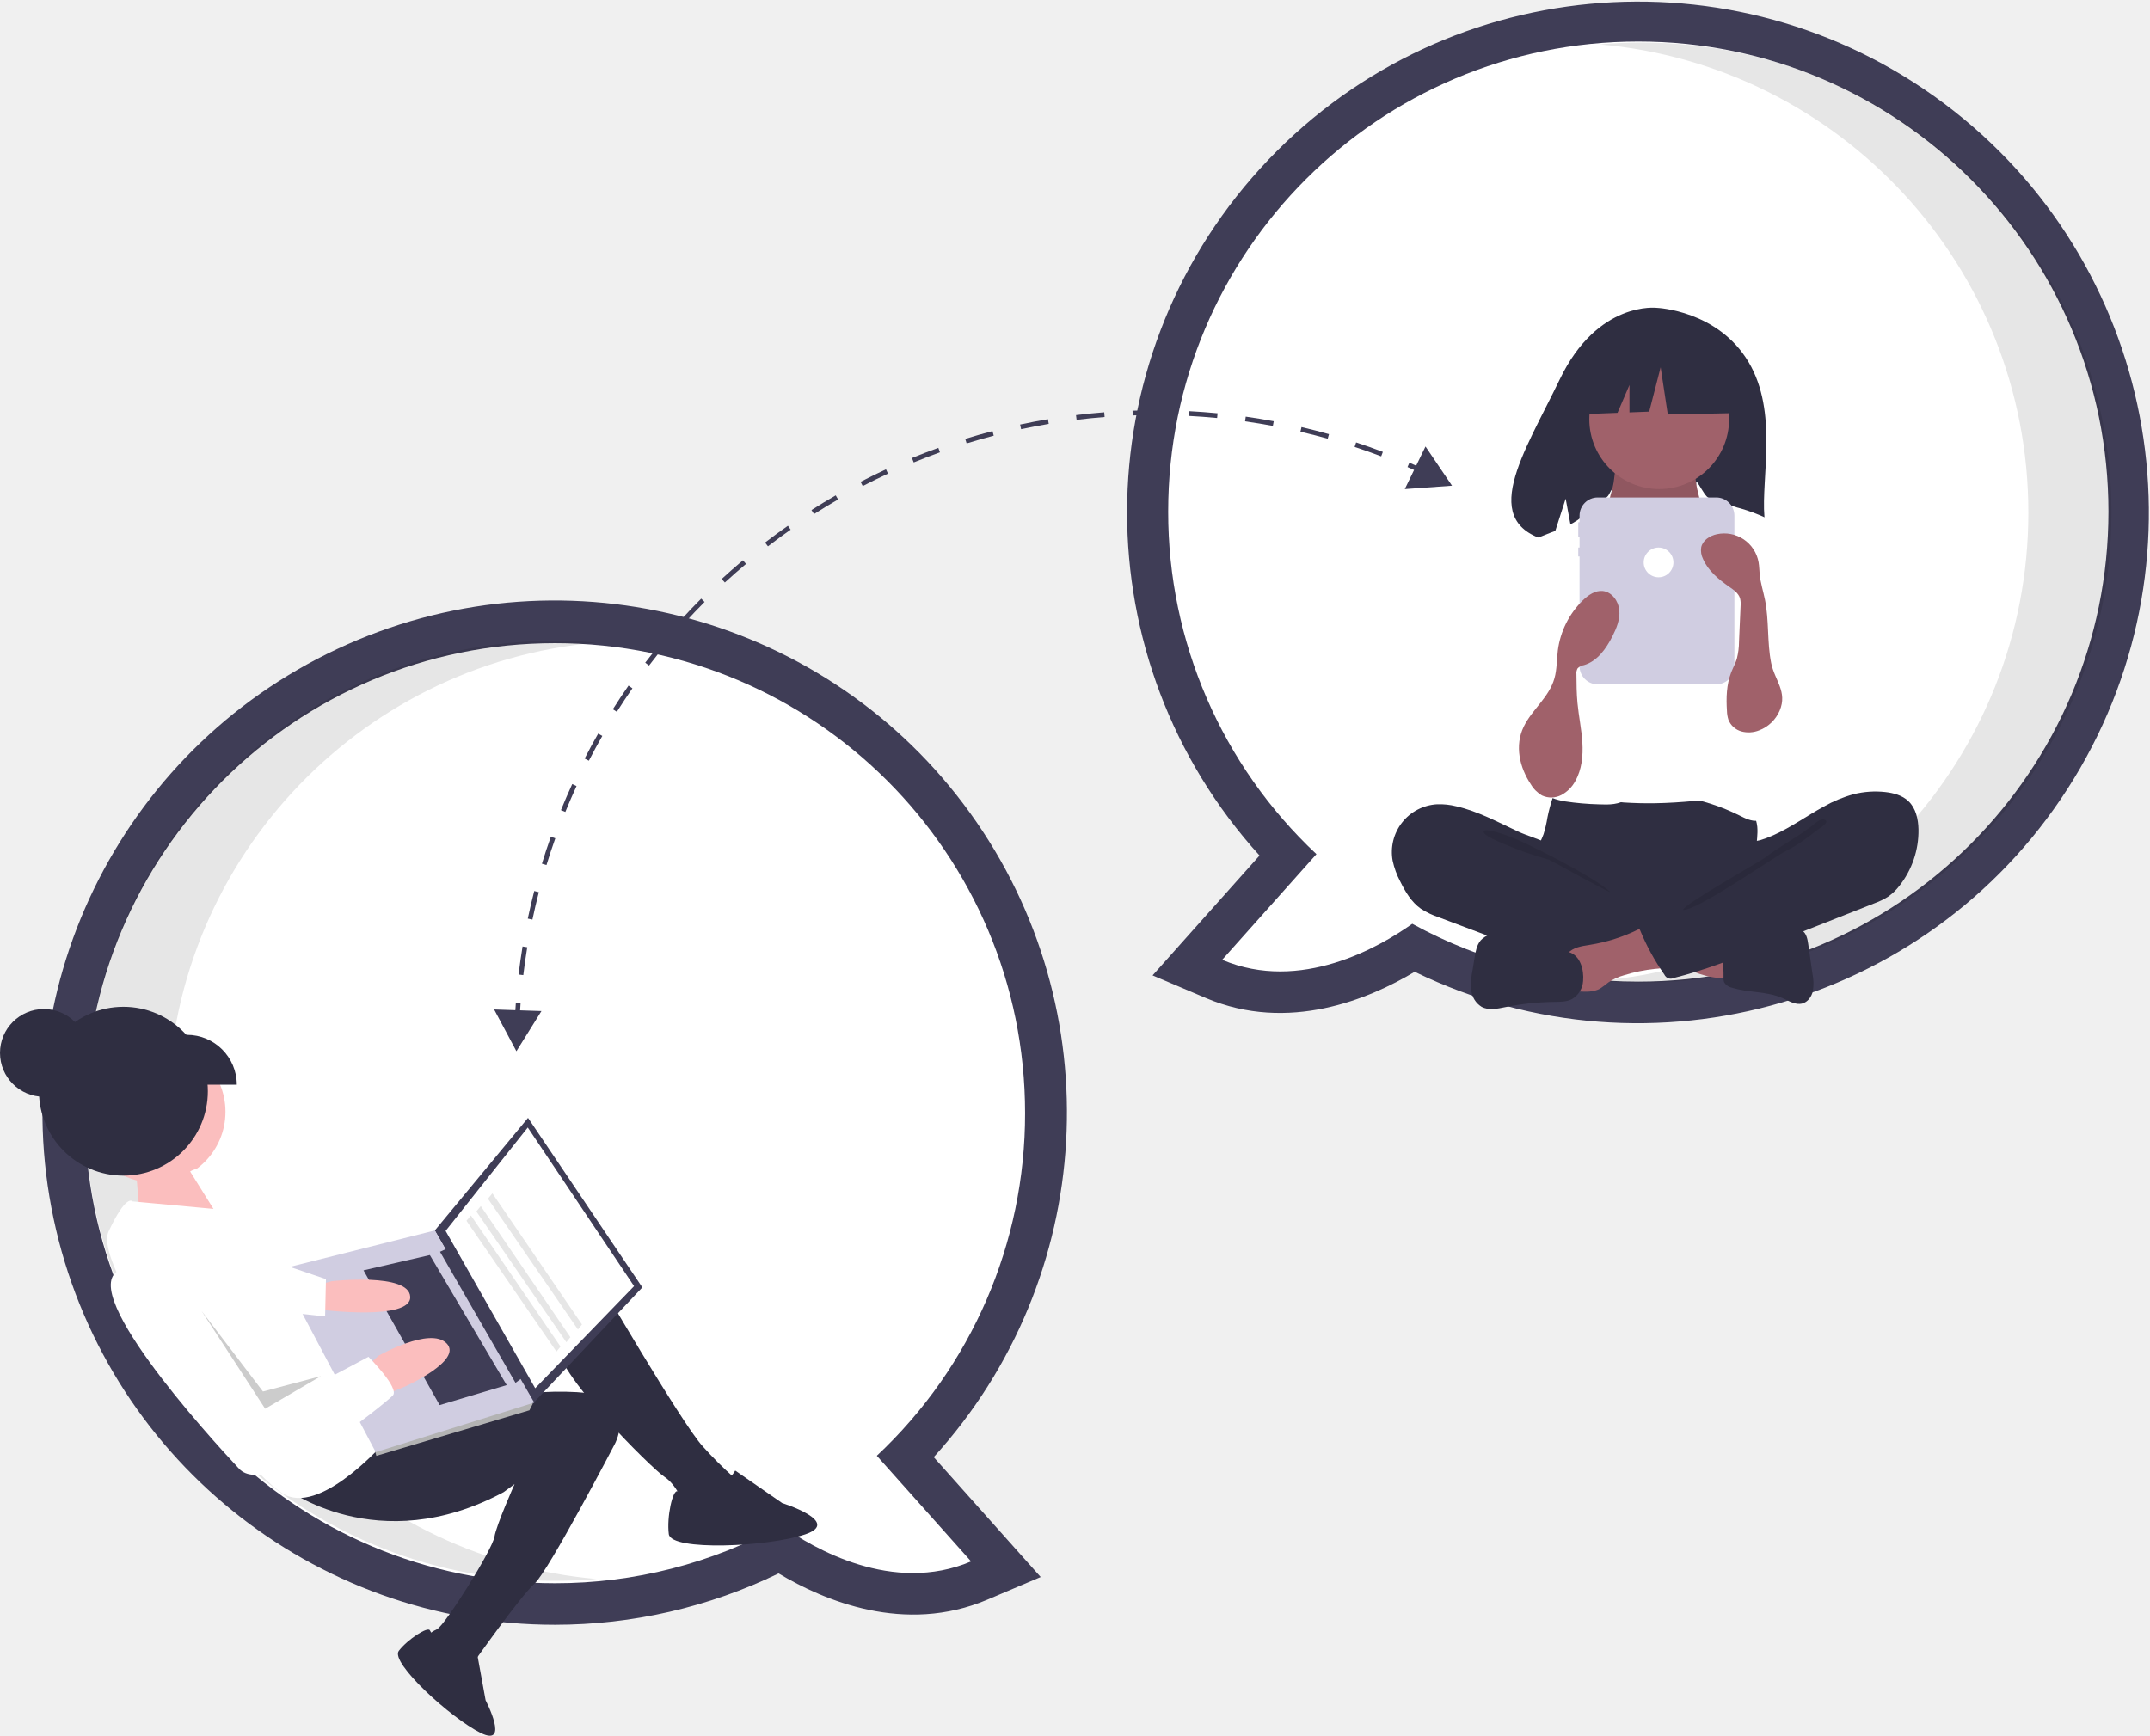
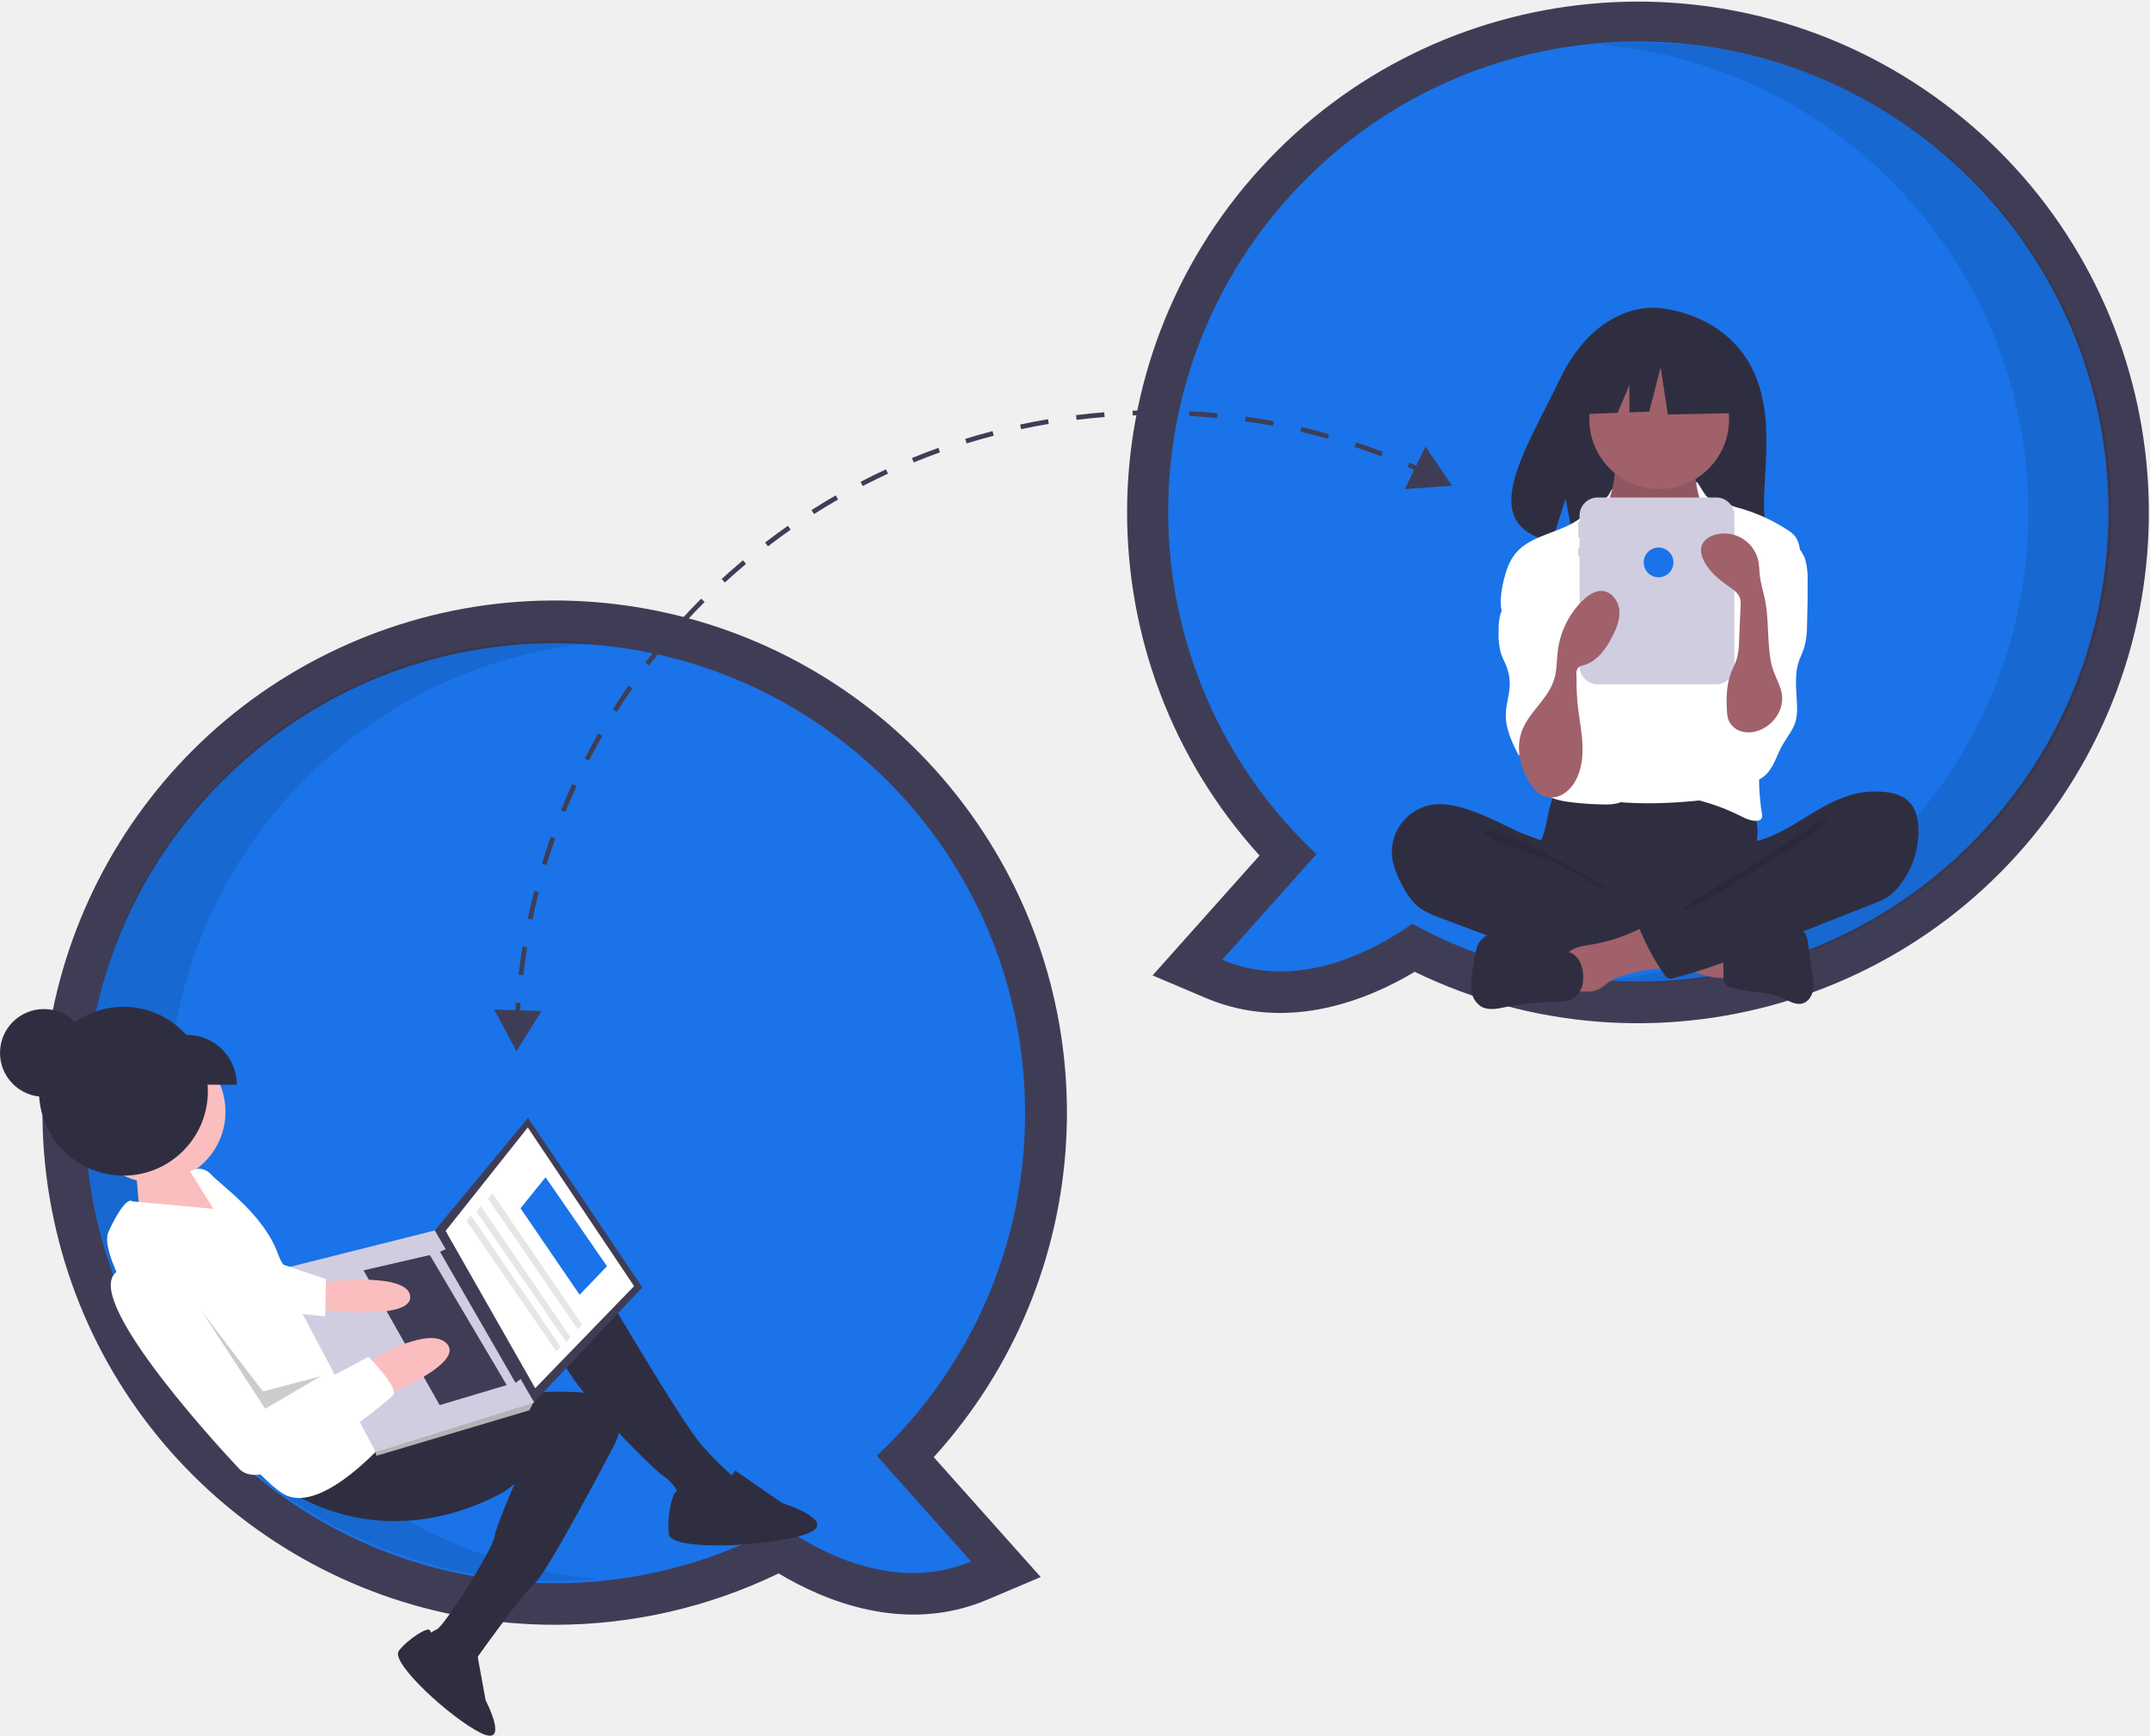
- <svg xmlns="http://www.w3.org/2000/svg" id="currentIllo" data-name="Layer 1" width="883.929" height="713.746" viewBox="0 0 883.929 713.746" class="injected-svg DownloadModal__ImageFile-sc-p17csy-5 iIfSkb grid_media">
+ <svg xmlns="http://www.w3.org/2000/svg" data-name="Layer 1" width="883.929" height="713.746" viewBox="0 0 883.929 713.746">
  <path d="M739.66,492.741c-18.647,11.183-51.869,25.196-85.819,10.795l-21.946-9.309,43.978-49.299a210.034,210.034,0,1,1,63.787,47.813Zm-84.262-189.247A174.541,174.541,0,0,0,710.97,431.911l12.131,11.4-27.674,31.021c14.415-2.925,26.97-10.723,33.336-15.252l8.735-6.216,9.395,5.162a176.343,176.343,0,0,0,84.706,21.667c97.157,0,176.2-79.043,176.2-176.2,0-97.157-79.043-176.2-176.2-176.2S655.398,206.337,655.398,303.494Z" transform="translate(-158.0354 -93.12723)" fill="#3f3d56" />
-   <path d="M638.315,303.494c0-106.747,86.536-193.283,193.283-193.283s193.283,86.536,193.283,193.283S938.346,496.777,831.598,496.777A192.403,192.403,0,0,1,738.666,473c-13.361,9.506-45.955,28.468-78.154,14.809l38.759-43.448A192.735,192.735,0,0,1,638.315,303.494Z" transform="translate(-158.0354 -93.12723)" fill="#ffffff" />
+   <path d="M638.315,303.494c0-106.747,86.536-193.283,193.283-193.283s193.283,86.536,193.283,193.283S938.346,496.777,831.598,496.777A192.403,192.403,0,0,1,738.666,473c-13.361,9.506-45.955,28.468-78.154,14.809l38.759-43.448A192.735,192.735,0,0,1,638.315,303.494Z" transform="translate(-158.0354 -93.12723)" fill="#1a73e8" />
  <path d="M991.955,303.912c0-100.989-77.456-183.874-176.2-192.523,5.63-.493,11.325-.76,17.083-.76,106.747,0,193.283,86.536,193.283,193.283S939.585,497.196,832.838,497.196c-5.749,0-11.434-.27-17.056-.762C914.512,487.771,991.955,404.892,991.955,303.912Z" transform="translate(-158.0354 -93.12723)" opacity="0.1" style="isolation:isolate" />
  <path d="M386.198,761.252A210.59,210.59,0,1,1,541.923,692.32l43.978,49.299-21.946,9.309c-33.95,14.401-67.172.388-85.819-10.795A210.856,210.856,0,0,1,386.198,761.252Zm0-386.566c-97.157,0-176.2,79.043-176.2,176.2,0,97.157,79.043,176.2,176.2,176.2a176.343,176.343,0,0,0,84.706-21.667l9.395-5.162,8.735,6.215c6.366,4.529,18.921,12.327,33.336,15.252l-27.674-31.021,12.131-11.4a174.541,174.541,0,0,0,55.572-128.418C562.398,453.729,483.355,374.686,386.198,374.686Z" transform="translate(-158.0354 -93.12723)" fill="#3f3d56" />
-   <path d="M579.481,550.885c0-106.747-86.536-193.283-193.283-193.283S192.915,444.138,192.915,550.885s86.536,193.283,193.283,193.283a192.404,192.404,0,0,0,92.932-23.777c13.361,9.506,45.955,28.468,78.154,14.809L518.525,691.753A192.735,192.735,0,0,0,579.481,550.885Z" transform="translate(-158.0354 -93.12723)" fill="#ffffff" />
+   <path d="M579.481,550.885c0-106.747-86.536-193.283-193.283-193.283S192.915,444.138,192.915,550.885s86.536,193.283,193.283,193.283a192.404,192.404,0,0,0,92.932-23.777c13.361,9.506,45.955,28.468,78.154,14.809L518.525,691.753A192.735,192.735,0,0,0,579.481,550.885Z" transform="translate(-158.0354 -93.12723)" fill="#1a73e8" />
  <path d="M227.081,549.909c0-100.989,77.456-183.874,176.2-192.523-5.63-.493-11.325-.76-17.083-.76-106.747,0-193.283,86.536-193.283,193.283s86.536,193.283,193.283,193.283c5.749,0,11.434-.27,17.056-.762C304.523,733.768,227.081,650.889,227.081,549.909Z" transform="translate(-158.0354 -93.12723)" opacity="0.1" style="isolation:isolate" />
  <path d="M876.973,242.088c-12.646-21.368-37.666-22.364-37.666-22.364s-24.38-3.118-40.02,29.426c-14.577,30.334-34.696,59.621-3.239,66.722l5.682-17.685,3.519,19.002a123.082,123.082,0,0,0,13.459.23c33.688-1.088,65.771.318,64.738-11.77C882.074,289.578,889.141,262.648,876.973,242.088Z" transform="translate(-158.0354 -93.12723)" fill="#2f2e41" />
  <path d="M794.253,429.219a49.883,49.883,0,0,1-1.613,6.944c-.791,2.225-2.013,4.283-2.737,6.531-2.306,7.166.891,15.156,5.998,20.688a33.759,33.759,0,0,0,16.459,9.774,67.152,67.152,0,0,0,14.145,1.486c13.146.446,26.631.845,39.088-3.38a67.914,67.914,0,0,0,11.356-5.159,8.502,8.502,0,0,0,2.947-2.32,8.109,8.109,0,0,0,1.063-4.76c-.028-5.573-1.158-11.118-.89-16.684.149-3.083.726-6.164.442-9.238a17.043,17.043,0,0,0-13.025-14.681c-3.534-.759-7.199-.345-10.797.001a275.284,275.284,0,0,1-28.099,1.256c-9.586-.061-19.112-1.524-28.65-1.677-2.821-.045-2.764.824-3.662,3.554A66.496,66.496,0,0,0,794.253,429.219Z" transform="translate(-158.0354 -93.12723)" fill="#2f2e41" />
  <path d="M821.456,291.605c-.461,2.412-.959,4.912-2.408,6.894-1.668,2.281-4.387,3.584-6.181,5.766-2.7,3.285-2.855,7.908-2.866,12.16-.01,3.917.069,8.096,2.254,11.348a19.831,19.831,0,0,0,5.684,5.011c8.193,5.521,17.046,11.141,26.924,11.324,4.093.075,8.481-.982,11.174-4.064a16.778,16.778,0,0,0,2.705-4.827,64.095,64.095,0,0,0,4.537-19.512,22.911,22.911,0,0,0-.864-9.373c-1.2-3.346-3.626-6.099-5.23-9.271A20.638,20.638,0,0,1,855.198,284.849a1.318,1.318,0,0,0-.07-.885,1.289,1.289,0,0,0-1.062-.43l-19.586-1.41a42.625,42.625,0,0,1-5.438-.622c-1.056-.215-3.845-1.714-4.851-1.315C822.327,280.924,821.838,289.605,821.456,291.605Z" transform="translate(-158.0354 -93.12723)" fill="#a0616a" />
  <path d="M821.456,292.217c-.461,2.412-.959,4.912-2.408,6.894-1.668,2.28-4.387,3.584-6.181,5.766-2.7,3.285-2.855,7.908-2.866,12.16-.01,3.917.069,8.096,2.254,11.348A19.831,19.831,0,0,0,817.938,333.396c8.193,5.521,17.046,11.141,26.924,11.324,4.093.075,8.481-.982,11.174-4.064a16.777,16.777,0,0,0,2.705-4.827,64.095,64.095,0,0,0,4.537-19.512,22.911,22.911,0,0,0-.864-9.373c-1.2-3.346-3.626-6.099-5.23-9.271A20.638,20.638,0,0,1,855.198,285.46a1.318,1.318,0,0,0-.07-.885,1.289,1.289,0,0,0-1.062-.431l-19.586-1.41a42.623,42.623,0,0,1-5.438-.622c-1.056-.215-3.845-1.714-4.851-1.315C822.327,281.535,821.838,290.217,821.456,292.217Z" transform="translate(-158.0354 -93.12723)" opacity="0.1" />
  <circle cx="682.151" cy="172.37" r="28.735" fill="#a0616a" />
  <path d="M825.486,329.856a17.623,17.623,0,0,0,5.047,4.033,15.859,15.859,0,0,0,6.305,1.201c5.18.146,10.795-.803,14.398-4.527,4.645-4.8,4.492-12.543,8.133-18.143a4.041,4.041,0,0,1,1.173-1.283,3.803,3.803,0,0,1,1.995-.459c4.598-.043,8.604,2.939,12.219,5.781a16.095,16.095,0,0,1,4.301,4.381,14.849,14.849,0,0,1,1.45,4.441c1.794,8.757,2.375,17.711,2.951,26.631.318,4.927.637,9.859.613,14.796-.078,16.266-3.859,32.26-7.618,48.086-.484,2.039-1.147,4.318-3.002,5.295a7.402,7.402,0,0,1-2.619.639c-10.769,1.265-21.559,2.531-32.401,2.698q-6.346.098-12.687-.307a6.834,6.834,0,0,1-2.137-.373,6.027,6.027,0,0,1-2.33-1.979c-5.864-7.39-6.21-17.606-6.173-27.04q.137-34.597,2.472-69.138c.129-1.901.157-4.209-1.213-5.704A71.41,71.41,0,0,0,825.486,329.856Z" transform="translate(-158.0354 -93.12723)" fill="#fff" />
  <path d="M819.399,296.677c-.971,1.757-8.126,6.119-9.507,7.575-7.718,8.135-21.804,7.83-28.863,16.543-2.483,3.066-3.774,6.918-4.723,10.747-1.342,5.416-2.059,11.323.19,16.43,2.163,4.914,6.718,8.311,9.81,12.701,3.395,4.82,4.921,10.672,6.384,16.383,1.08,4.217,2.169,8.538,1.748,12.871-.478,4.926-2.862,9.436-4.269,14.181s-1.65,10.396,1.604,14.125c2.391,2.739,6.141,3.826,9.725,4.436a111.727,111.727,0,0,0,13.861,1.207c4.097.181,8.614.216,11.764-2.41,2.485-2.073,3.566-5.436,3.705-8.669s-.533-6.438-.954-9.646c-.437-3.326-.605-6.681-.745-10.033q-.945-22.559-.258-45.147a38.42,38.42,0,0,0-.457-9.368c-.879-4.028-3.056-7.628-4.872-11.329a42.873,42.873,0,0,1-4.753-22.648C819.338,296.566,822.853,290.426,819.399,296.677Z" transform="translate(-158.0354 -93.12723)" fill="#fff" />
  <path d="M859.751,297.289c1.478,1.519,6.501,2.02,8.382,2.999a29.368,29.368,0,0,0,5.51,1.908,71.532,71.532,0,0,1,19.356,8.884,11.747,11.747,0,0,1,3.237,2.796,12.816,12.816,0,0,1,1.791,5.056c.921,4.561,1.846,9.177,1.639,13.825-.22,4.934-1.706,9.713-3.18,14.427L890.976,364.797c-4.112,13.147-8.251,26.424-9.408,40.151a94.445,94.445,0,0,0,.848,22.804,2.704,2.704,0,0,1-.278,2.209,2.175,2.175,0,0,1-1.349.621c-2.659.416-5.232-.94-7.642-2.14a84.622,84.622,0,0,0-23.327-7.633,54.232,54.232,0,0,0,7.245-14.936,90.396,90.396,0,0,0,2.189-10.272l2.563-14.823a145.656,145.656,0,0,0,2.199-16.392,20.521,20.521,0,0,0-.357-6.175,29.956,29.956,0,0,0-2.341-5.569c-4.224-8.786-6.206-18.812-4.544-28.418.727-4.204,2.141-8.413,1.551-12.638-.567-4.062.022-7.22-1.02-11.24C853.025,283.838,856.97,294.43,859.751,297.289Z" transform="translate(-158.0354 -93.12723)" fill="#fff" />
  <path d="M780.956,334.687c-1.926,3.996-5.145,7.4-6.241,11.698a25.557,25.557,0,0,0-.544,6.114,29.043,29.043,0,0,0,.907,9.194c.612,1.895,1.606,3.643,2.323,5.502a19.948,19.948,0,0,1,1.307,8.151c-.193,3.849-1.501,7.585-1.603,11.438-.161,6.058,2.641,11.754,5.376,17.162A12.617,12.617,0,0,1,800.82,397.941a3.761,3.761,0,0,0,.827-2.741q.303-10.543.585-21.087c.296-10.871.578-21.887-1.923-32.471-1.129-4.778-2.886-9.538-6.107-13.245-1.696-1.952-7.453-7.092-10.237-4.906-1.252.983-.959,3.659-1.158,5.015A21.275,21.275,0,0,1,780.956,334.687Z" transform="translate(-158.0354 -93.12723)" fill="#fff" />
  <path d="M900.228,323.172a29.409,29.409,0,0,1,.983,8.845q.056,9.114-.242,18.226a33.977,33.977,0,0,1-1.184,9.227c-.622,1.955-1.581,3.789-2.224,5.738-1.925,5.841-.873,12.175-.708,18.322a20.819,20.819,0,0,1-.504,5.927c-1.016,3.811-3.745,6.89-5.65,10.343-1.809,3.28-2.901,6.956-5.062,10.015s-5.902,5.484-9.528,4.544c-2.747-.712-4.699-3.143-6.05-5.64a27.661,27.661,0,0,1-2.86-17.943c1.356-7.461,5.738-14.08,7.319-21.497,2.17-10.185-1.128-20.695-1.03-31.108a15.037,15.037,0,0,1,.655-4.822c.829-2.379,2.61-4.278,4.255-6.186a78.096,78.096,0,0,0,5.718-7.504c1.178-1.756,2.777-6.273,4.865-6.649C893.643,312.174,899.072,319.571,900.228,323.172Z" transform="translate(-158.0354 -93.12723)" fill="#fff" />
  <path d="M756.77,424.689a28.363,28.363,0,0,0-7.89-.839,19.691,19.691,0,0,0-18.282,23.213,33.074,33.074,0,0,0,3.126,8.543c2.092,4.246,4.602,8.483,8.475,11.204a33.011,33.011,0,0,0,7.48,3.56l20.401,7.685c3.001,1.131,6.003,2.261,9.034,3.31a176.701,176.701,0,0,0,47.185,9.38,51.092,51.092,0,0,0,14.65-.742,4.769,4.769,0,0,0,3-1.621,5.139,5.139,0,0,0,.67-2.214l1.255-8.788a7.361,7.361,0,0,0-.107-3.705c-.575-1.477-2.017-2.406-3.391-3.196-13.412-7.703-29.073-11.953-40.362-22.526-2.658-2.489-4.882-6.434-8.111-8.125-3.662-1.917-7.974-3.011-11.759-4.778C773.872,431.189,765.737,426.751,756.77,424.689Z" transform="translate(-158.0354 -93.12723)" fill="#2f2e41" />
  <path d="M777.137,436.538c7.211,2.26,37.655,17.914,42.874,23.379-.699.252-24.432-13.048-25.144-13.262A143.389,143.389,0,0,1,775.738,439.914c-1.237-.572-8.034-3.26-7.726-4.821C768.359,433.333,775.857,436.136,777.137,436.538Z" transform="translate(-158.0354 -93.12723)" opacity="0.1" />
  <path d="M867.098,495.305a1.694,1.694,0,0,0,1.143-.336,1.766,1.766,0,0,0,.357-1.315l-.034-11.973c-3.443-1.64-7.294-2.166-11.074-2.671L839.853,476.651c.405.054-2.758,7.597-2.273,8.604.855,1.775,7.387,3.348,9.231,4.186C853.22,492.353,859.88,495.556,867.098,495.305Z" transform="translate(-158.0354 -93.12723)" fill="#a0616a" />
  <path d="M811.76,481.639c-3.33.53-7.047.999-9.204,3.592-2.735,3.287-1.571,8.188-.266,12.26a3.975,3.975,0,0,0,4.637,3.317c3.037.192,6.269.343,8.923-1.147a39.106,39.106,0,0,0,3.466-2.576,22.223,22.223,0,0,1,6.373-2.913,64.441,64.441,0,0,1,12.792-2.636,19.895,19.895,0,0,0,5.039-.888,5.584,5.584,0,0,0,3.549-3.446c.615-2.176-.65-4.394-1.863-6.302a25.142,25.142,0,0,0-5.364-6.63c-3.286-2.553-4.912-.593-8.223,1.04A69.764,69.764,0,0,1,811.76,481.639Z" transform="translate(-158.0354 -93.12723)" fill="#a0616a" />
  <path d="M803.057,484.638l-21.145-6.25a27.988,27.988,0,0,0-7.869-1.525,9.446,9.446,0,0,0-7.226,2.922c-1.64,1.924-2.109,4.555-2.518,7.049l-.874,5.337a26.805,26.805,0,0,0-.49,8.196,9.062,9.062,0,0,0,4.201,6.752c2.926,1.596,6.512.817,9.778.149a106.454,106.454,0,0,1,20.038-2.149c2.531-.03,5.186.001,7.422-1.184a9.266,9.266,0,0,0,4.522-7.384C809.313,491.993,807.793,486.038,803.057,484.638Z" transform="translate(-158.0354 -93.12723)" fill="#2f2e41" />
  <path d="M875.41,479.192c2.741-.48,5.16-2.038,7.787-2.958,3.697-1.294,7.704-1.294,11.621-1.28a7.46,7.46,0,0,1,4.166.834c1.725,1.149,2.168,3.447,2.461,5.499l1.77,12.38a19.428,19.428,0,0,1,.145,7.014c-.519,2.294-2.083,4.506-4.36,5.098-2.765.719-5.476-1.047-8.086-2.208-6.525-2.9-14.11-2.159-20.914-4.326a4.687,4.687,0,0,1-3.13-2.238,5.093,5.093,0,0,1-.244-2.139c.117-3.979-.723-9.413.475-13.216C868.178,478.231,872.35,479.192,875.41,479.192Z" transform="translate(-158.0354 -93.12723)" fill="#2f2e41" />
  <path d="M920.157,419.706a36.719,36.719,0,0,1,12.935-.884c3.458.381,7.021,1.343,9.546,3.737,3.073,2.913,4.06,7.419,4.143,11.652a36.404,36.404,0,0,1-7.912,23.249,21.096,21.096,0,0,1-4.524,4.355,29.776,29.776,0,0,1-5.886,2.836l-45.687,18.02c-12.019,4.741-24.081,9.495-36.618,12.621a2.854,2.854,0,0,1-3.84-1.392,94.654,94.654,0,0,1-10.013-18.317,1.234,1.234,0,0,1,.546-1.946l32.315-18.567a32.674,32.674,0,0,0,6.577-4.532,16.329,16.329,0,0,0,3.377-4.701c.67-1.399.732-4.701,1.588-5.735.838-1.013,3.703-1.093,5.027-1.492a45.613,45.613,0,0,0,5.473-2.069c7.229-3.234,13.666-7.932,20.595-11.719A52.844,52.844,0,0,1,920.157,419.706Z" transform="translate(-158.0354 -93.12723)" fill="#2f2e41" />
  <path d="M901.838,433.572c-5.552,4.17-12.74,8.003-18.243,12.283-1.878,1.461-33.183,19.061-33.626,21.398,5.133.865,37.834-22.012,42.513-24.294s8.826-5.502,12.936-8.697c1.047-.814,5.486-3.262,2.479-4.172C906.203,429.577,903.088,432.739,901.838,433.572Z" transform="translate(-158.0354 -93.12723)" opacity="0.1" />
  <path d="M863.637,297.693H814.902a7.465,7.465,0,0,0-7.465,7.465v2.734h-.53v6.114h.53v4.28h-.53v3.668h.53V367.065a7.465,7.465,0,0,0,7.465,7.465h48.735a7.465,7.465,0,0,0,7.465-7.465V305.158A7.465,7.465,0,0,0,863.637,297.693Z" transform="translate(-158.0354 -93.12723)" fill="#d0cde1" />
  <polygon points="713.347 146.901 688.629 133.953 654.494 139.25 647.432 170.442 665.012 169.765 669.923 158.306 669.923 169.577 678.035 169.265 682.743 151.02 685.686 170.442 714.524 169.853 713.347 146.901" fill="#2f2e41" />
  <path d="M787.423,415.666a12.844,12.844,0,0,0,4.614,4.59,9.023,9.023,0,0,0,7.931-.213,13.961,13.961,0,0,0,5.724-5.739c2.686-4.744,3.243-10.42,2.907-15.861s-1.497-10.799-2.011-16.226c-.374-3.945-.404-7.914-.434-11.877a3.95,3.95,0,0,1,.499-2.402,4.716,4.716,0,0,1,2.65-1.323c5.422-1.611,9.02-6.693,11.6-11.726,1.723-3.361,3.221-7.035,2.889-10.797s-3.036-7.552-6.793-7.936c-3.097-.316-5.957,1.651-8.192,3.819A35.127,35.127,0,0,0,798.522,360.532c-.49,3.825-.35,7.754-1.39,11.468-2.221,7.929-9.172,12.79-12.636,19.925C780.679,399.785,782.786,408.71,787.423,415.666Z" transform="translate(-158.0354 -93.12723)" fill="#a0616a" />
  <path d="M889.703,385.375a14.984,14.984,0,0,1-8.403,8.074,11.606,11.606,0,0,1-7.305.447,8.1,8.1,0,0,1-5.351-4.787,12.895,12.895,0,0,1-.603-3.595c-.348-5.347-.213-10.857,1.729-15.851.749-1.926,1.759-3.753,2.35-5.733a28.752,28.752,0,0,0,.885-6.997l.638-14.589a9.494,9.494,0,0,0-.217-3.163c-.637-2.111-2.61-3.483-4.42-4.742-4.372-3.04-8.692-6.588-10.81-11.473a8.047,8.047,0,0,1-.747-4.752c.597-2.897,3.521-4.772,6.411-5.404a14.339,14.339,0,0,1,17.191,11.555c.286,1.646.282,3.328.449,4.991.355,3.527,1.475,6.927,2.175,10.401,1.725,8.559.831,17.407,2.537,25.964C887.64,372.877,893.019,377.546,889.703,385.375Z" transform="translate(-158.0354 -93.12723)" fill="#a0616a" />
-   <circle cx="681.886" cy="231.272" r="6.114" fill="#ffffff" />
+   <circle cx="681.886" cy="231.272" r="6.114" fill="#1a73e8" />
  <circle cx="18.037" cy="432.969" r="18.035" fill="#2f2e41" />
  <polygon points="83.411 486.51 74.327 477.68 56.086 483.346 57.838 504.467 95.344 502.725 83.822 487.069 83.411 486.51" fill="#fbbebe" />
  <circle cx="63.543" cy="457.171" r="29.158" fill="#fbbebe" />
  <path d="M402.592,617.061s35.821,61.559,44.346,70.8a154.739,154.739,0,0,0,12.935,12.892s-4.008,13.293-10.391,12.819a30.042,30.042,0,0,1-10.529-2.595s-2.849-7.385-7.818-10.624-45.568-43.18-44.619-55.946S402.592,617.061,402.592,617.061Z" transform="translate(-158.0354 -93.12723)" fill="#2f2e41" />
  <path d="M275.023,704.908s38.193,29.644,90.099,1.789l4.473-3.292s-7.549,16.982-8.249,21.586c-.812,5.338-20.466,36.61-23.673,38.108s-3.914,2.88-3.914,2.88l13.61,14.981,5.032-3.703s19.622-27.801,25.361-32.886S410.845,686.84,410.845,686.84s10.454-19.761-15.636-21.247-38.096,5.625-38.096,5.625l-46.304,7.356Z" transform="translate(-158.0354 -93.12723)" fill="#2f2e41" />
  <path d="M460.316,697.841l19.318,13.366s24.646,7.722,9.464,12.86-55.188,6.997-56.095-.092,1.578-18.249,3.574-17.638S452.425,710.544,460.316,697.841Z" transform="translate(-158.0354 -93.12723)" fill="#2f2e41" />
  <path d="M354.111,772.666l3.576,19.635s10.167,19.444-2.04,13.411-37.357-28.95-33.643-33.754,11.911-10.015,12.743-8.449S341.739,775.556,354.111,772.666Z" transform="translate(-158.0354 -93.12723)" fill="#2f2e41" />
  <path d="M317.275,685.019s-25.963,30.312-41.725,22.949-80.249-92.648-72.886-108.41S212.497,587.15,212.497,587.15l33.297,3.079-9.58-15.361s4.473-3.292,8.736,1.329,21.375,16.162,27.337,32.462,23.464,15.487,23.464,15.487Z" transform="translate(-158.0354 -93.12723)" fill="#fff" />
  <polygon points="264.085 529.388 219.08 577.161 178.764 505.981 217.091 459.674 264.085 529.388" fill="#3f3d56" />
  <polygon points="260.688 528.871 220.04 570.852 183.206 506.16 216.986 463.631 260.688 528.871" fill="#fff" />
  <polygon points="216.875 575.336 219.08 577.161 217.666 579.925 154.735 598.655 154.14 596.499 157.003 593.538 216.875 575.336" fill="#b3b3b3" />
  <polygon points="219.639 576.75 154.472 597.125 114.747 522.062 178.764 505.981 219.639 576.75" fill="#d0cde1" />
  <polygon points="214.733 566.569 211.937 568.626 180.907 514.748 184.114 513.25 214.733 566.569" fill="#3f3d56" />
  <polygon points="208.318 569.565 180.751 577.785 149.457 522.377 176.729 516.099 208.318 569.565" fill="#3f3d56" />
  <path d="M288.692,621.582l5.708-1.614s31.83-3.599,32.294,6.402-36.567,5.361-36.567,5.361l-4.938-6.71Z" transform="translate(-158.0354 -93.12723)" fill="#fbbebe" />
  <path d="M316.61,666.546l7.944-3.26s23.98-10.752,17.101-17.757-28.095,5.16-28.095,5.16l-4.062,3.851Z" transform="translate(-158.0354 -93.12723)" fill="#fbbebe" />
  <path d="M309.53,651.069s12.935,12.892,9.992,15.92-51.209,42.857-63.173,30.113-70.257-76.728-47.575-82.215,28.676,7.342,28.676,7.342l29.944,51.23Z" transform="translate(-158.0354 -93.12723)" fill="#fff" />
  <polygon points="112.763 518.781 134.011 525.986 133.664 541.326 111.192 538.901 112.763 518.781" fill="#fff" />
  <polygon points="131.914 565.887 109.021 579.287 82.865 539.06 108.113 572.197 131.914 565.887" opacity="0.2" />
  <circle cx="50.745" cy="448.718" r="34.712" fill="#2f2e41" />
-   <polygon points="238.3 532.417 213.995 496.862 224.298 484.108 249.553 520.688 238.3 532.417" fill="#ffffff" />
+   <polygon points="238.3 532.417 213.995 496.862 224.298 484.108 249.553 520.688 238.3 532.417" fill="#1a73e8" />
  <polygon points="237.615 546.712 200.613 492.919 202.438 490.714 239.267 544.634 237.615 546.712" fill="#e6e6e6" />
  <polygon points="232.847 551.945 195.845 498.152 197.67 495.947 234.499 549.868 232.847 551.945" fill="#e6e6e6" />
  <polygon points="228.785 555.796 191.783 502.003 193.608 499.798 230.437 553.719 228.785 555.796" fill="#e6e6e6" />
  <path d="M66.117,425.544h10.738a20.5,20.5,0,0,1,20.5,20.5v0a0,0,0,0,1,0,0H66.117a0,0,0,0,1,0,0V425.544A0,0,0,0,1,66.117,425.544Z" fill="#2f2e41" />
  <path d="M372.067,505.626l-1.947-.145c-.075,1.012-.13,2.03-.194,3.046l-8.738-.293,9.166,17.175,10.294-16.524-8.77-.294C371.941,507.603,371.993,506.612,372.067,505.626Z" transform="translate(-158.0354 -93.12723)" fill="#3f3d56" />
  <path d="M423.317,365.625l1.552,1.185c2.328-3.049,4.759-6.093,7.227-9.047l-1.499-1.252C428.111,359.488,425.662,362.554,423.317,365.625Z" transform="translate(-158.0354 -93.12723)" fill="#3f3d56" />
  <path d="M438.272,347.728l1.441,1.317c2.59-2.837,5.279-5.654,7.992-8.374L446.323,339.292C443.59,342.032,440.881,344.87,438.272,347.728Z" transform="translate(-158.0354 -93.12723)" fill="#3f3d56" />
  <path d="M454.736,331.219l1.32,1.439c2.833-2.601,5.757-5.17,8.693-7.636l-1.256-1.495C460.536,326.011,457.59,328.599,454.736,331.219Z" transform="translate(-158.0354 -93.12723)" fill="#3f3d56" />
  <path d="M409.991,384.779l1.65,1.043c2.052-3.246,4.207-6.494,6.404-9.653l-1.602-1.115C414.229,378.236,412.058,381.508,409.991,384.779Z" transform="translate(-158.0354 -93.12723)" fill="#3f3d56" />
  <path d="M472.579,316.227l1.189,1.548c3.051-2.342,6.189-4.644,9.328-6.84l-1.119-1.6C478.813,311.549,475.652,313.867,472.579,316.227Z" transform="translate(-158.0354 -93.12723)" fill="#3f3d56" />
  <path d="M398.406,405.043l1.736.892c1.759-3.42,3.619-6.848,5.528-10.186l-1.695-.97C402.051,398.143,400.178,401.596,398.406,405.043Z" transform="translate(-158.0354 -93.12723)" fill="#3f3d56" />
  <path d="M379.574,459.997l-1.89-.487c-.965,3.746-1.858,7.566-2.655,11.354l1.91.402C377.731,467.507,378.617,463.715,379.574,459.997Z" transform="translate(-158.0354 -93.12723)" fill="#3f3d56" />
  <path d="M491.665,302.867l1.048,1.647c3.236-2.059,6.563-4.074,9.889-5.989l-.974-1.692C498.276,298.763,494.925,300.793,491.665,302.867Z" transform="translate(-158.0354 -93.12723)" fill="#3f3d56" />
  <path d="M374.808,482.643l-1.927-.317c-.627,3.811-1.177,7.695-1.636,11.543l1.939.231C373.64,490.282,374.186,486.426,374.808,482.643Z" transform="translate(-158.0354 -93.12723)" fill="#3f3d56" />
  <path d="M388.661,426.266l1.808.735c1.448-3.563,2.996-7.144,4.603-10.642l-1.774-.815C391.679,419.069,390.119,422.677,388.661,426.266Z" transform="translate(-158.0354 -93.12723)" fill="#3f3d56" />
  <path d="M380.841,448.286l1.868.57c1.126-3.684,2.349-7.39,3.637-11.016l-1.84-.653C383.208,440.84,381.975,444.574,380.841,448.286Z" transform="translate(-158.0354 -93.12723)" fill="#3f3d56" />
  <path d="M623.732,263.954c3.828-.133,7.725-.185,11.58-.149l.017-1.952c-3.882-.036-7.809.017-11.664.15Z" transform="translate(-158.0354 -93.12723)" fill="#3f3d56" />
  <path d="M511.845,291.25l.898,1.733c3.409-1.766,6.899-3.478,10.374-5.088l-.821-1.771C518.796,287.745,515.279,289.47,511.845,291.25Z" transform="translate(-158.0354 -93.12723)" fill="#3f3d56" />
  <path d="M669.93,266.388c3.808.539,7.652,1.17,11.424,1.876l.358-1.919c-3.8-.711-7.672-1.347-11.51-1.89Z" transform="translate(-158.0354 -93.12723)" fill="#3f3d56" />
  <path d="M692.685,270.645c3.739.873,7.512,1.844,11.213,2.884l.528-1.88c-3.728-1.048-7.529-2.025-11.297-2.905Z" transform="translate(-158.0354 -93.12723)" fill="#3f3d56" />
  <path d="M714.969,276.91c3.645,1.203,7.317,2.505,10.911,3.871l.694-1.825c-3.622-1.377-7.319-2.689-10.992-3.9Z" transform="translate(-158.0354 -93.12723)" fill="#3f3d56" />
  <path d="M646.886,264.159c3.845.202,7.729.491,11.547.86l.189-1.943c-3.847-.372-7.761-.664-11.633-.867Z" transform="translate(-158.0354 -93.12723)" fill="#3f3d56" />
  <path d="M600.423,263.829l.238,1.938c3.805-.468,7.679-.858,11.514-1.16l-.153-1.947C608.158,262.964,604.256,263.357,600.423,263.829Z" transform="translate(-158.0354 -93.12723)" fill="#3f3d56" />
  <path d="M554.878,273.596l.578,1.865c3.669-1.136,7.413-2.204,11.129-3.176l-.494-1.888C562.347,271.375,558.574,272.451,554.878,273.596Z" transform="translate(-158.0354 -93.12723)" fill="#3f3d56" />
  <path d="M532.961,281.468l.741,1.806c3.55-1.457,7.175-2.851,10.777-4.145l-.66-1.837C540.19,278.596,536.537,280.001,532.961,281.468Z" transform="translate(-158.0354 -93.12723)" fill="#3f3d56" />
  <path d="M577.434,267.698l.409,1.909c3.751-.804,7.575-1.536,11.367-2.174l-.324-1.926C585.066,266.152,581.212,266.888,577.434,267.698Z" transform="translate(-158.0354 -93.12723)" fill="#3f3d56" />
  <path d="M755.01,292.853l-10.91-16.123-3.836,7.897c-.929-.415-1.852-.838-2.78-1.24l-.776,1.792c.906.392,1.801.803,2.702,1.205l-3.818,7.859Z" transform="translate(-158.0354 -93.12723)" fill="#3f3d56" />
</svg>
